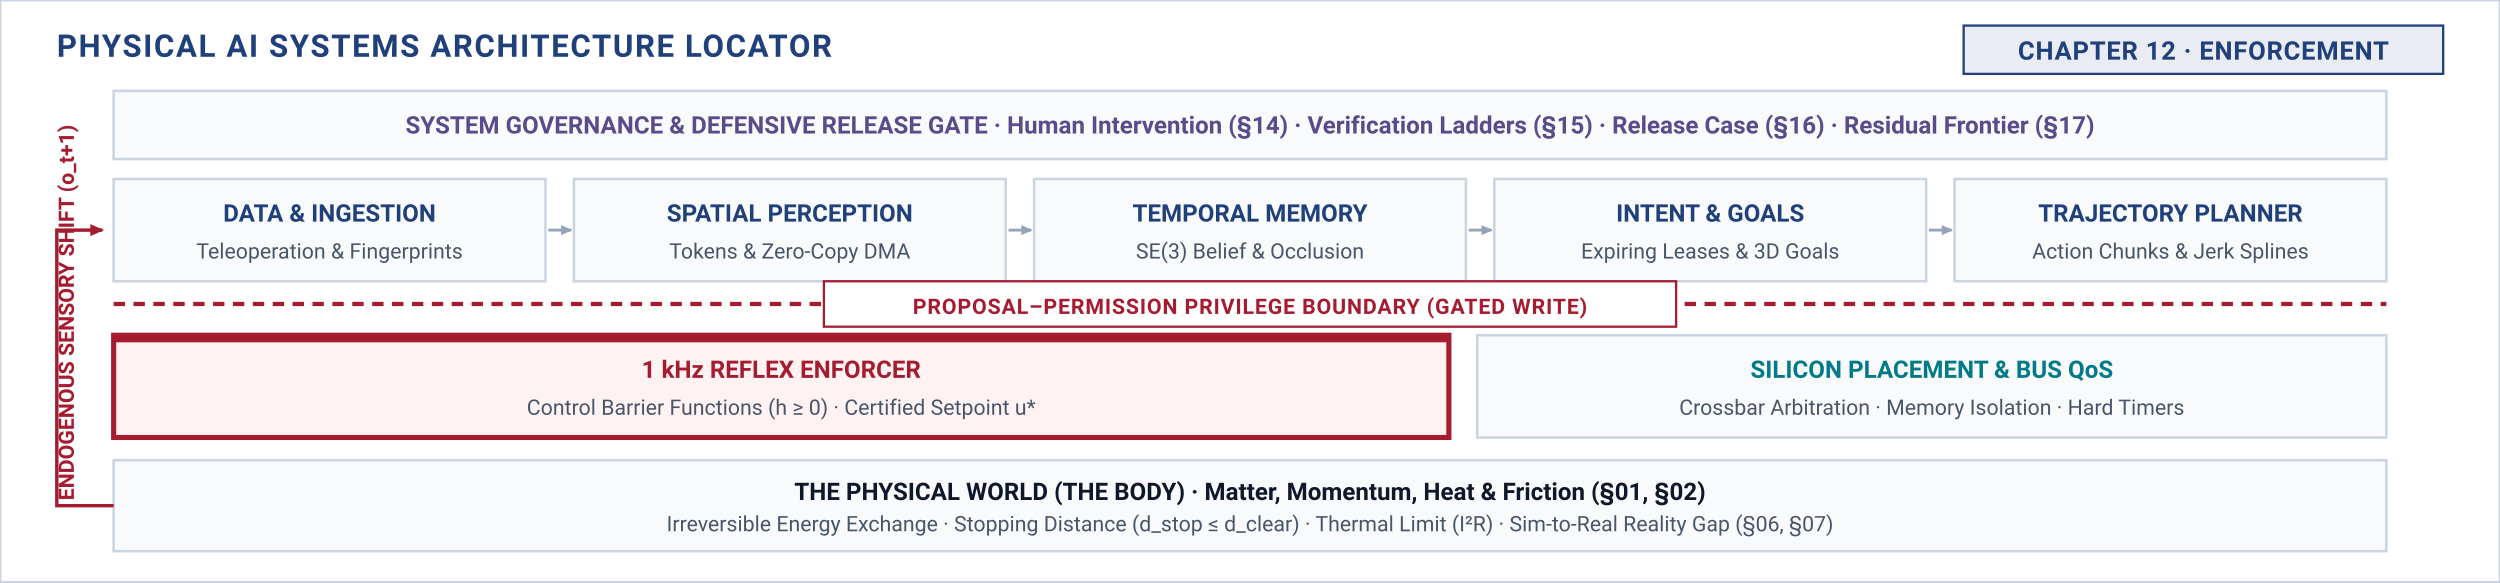
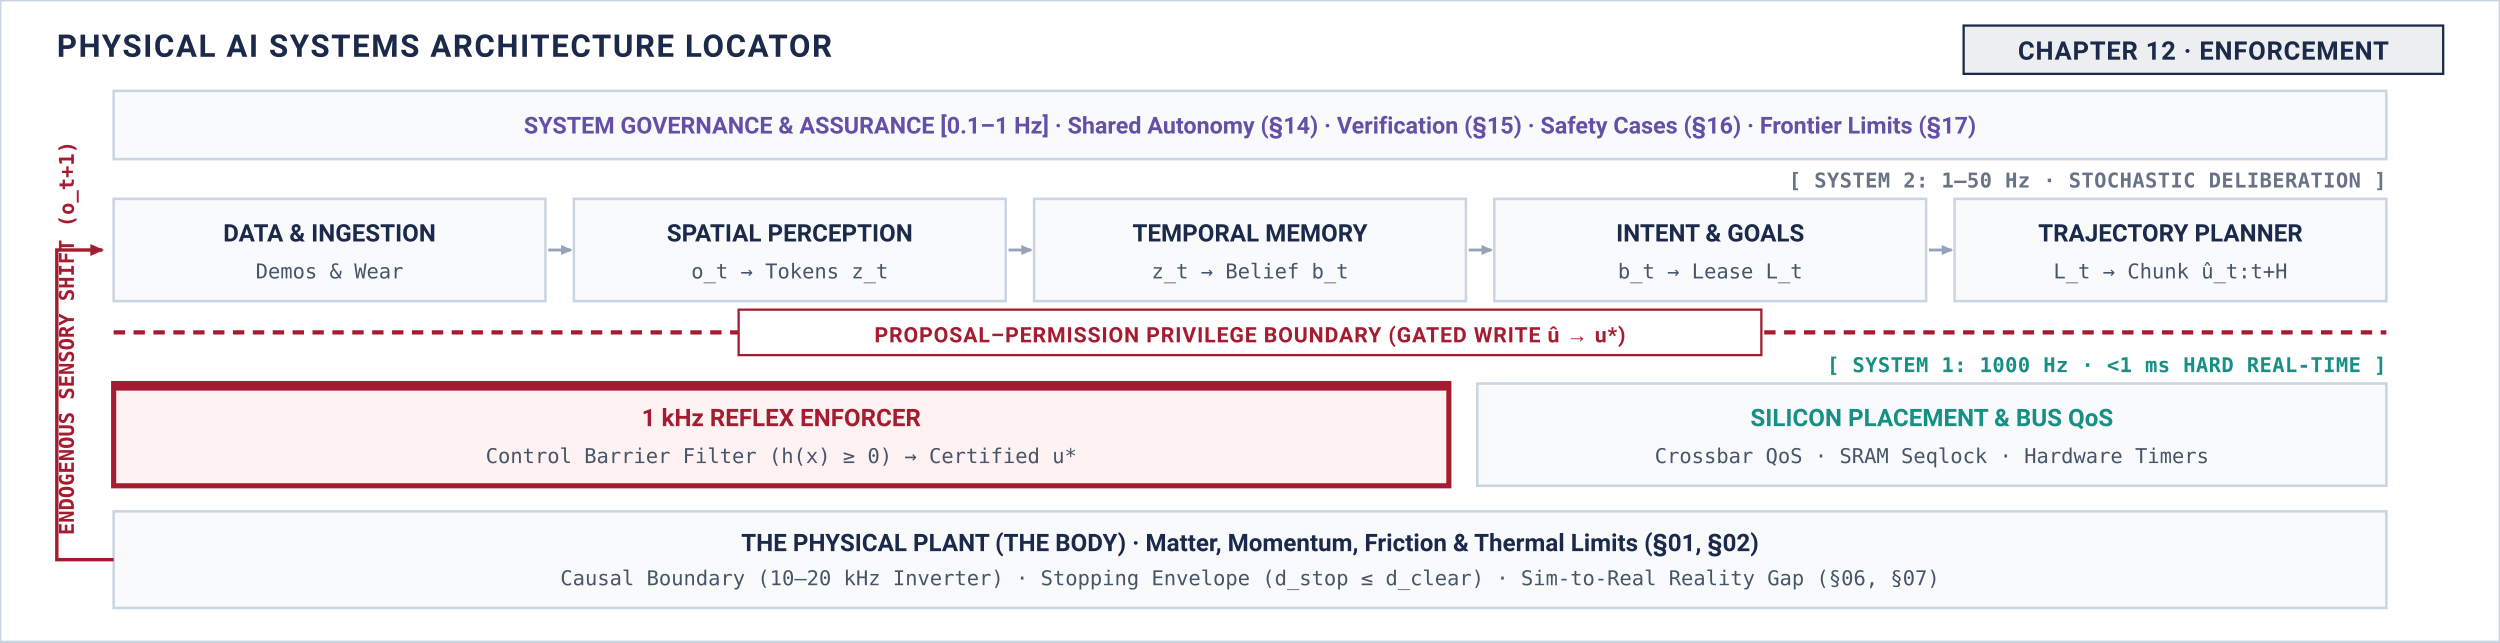
- <svg xmlns="http://www.w3.org/2000/svg" viewBox="0 0 880 205" width="100%" height="100%">
+ <svg xmlns="http://www.w3.org/2000/svg" viewBox="0 0 880 226" width="100%" height="100%">
  <style>
  text { font-family: -apple-system, BlinkMacSystemFont, "Segoe UI", Roboto, "Helvetica Neue", Arial, sans-serif; }
-   .hdr-title { font-size: 11px; font-weight: 700; fill: #1F407A; letter-spacing: 0.05em; }
+   .hdr-title { font-size: 11px; font-weight: 700; fill: #1B2A4A; letter-spacing: 0.05em; }
  .badge-text { font-size: 9px; font-weight: 700; text-anchor: middle; letter-spacing: 0.03em; }
-   .tier-title { font-size: 8.5px; font-weight: 700; fill: #475569; letter-spacing: 0.04em; }
+   .cadence-badge { font-size: 7.2px; font-weight: 700; font-family: "SF Mono", Menlo, Consolas, monospace; letter-spacing: 0.02em; }
  .card-title { font-size: 8.5px; font-weight: 700; text-anchor: middle; }
-   .card-sub { font-size: 7.5px; text-anchor: middle; }
-   .banner-text { font-size: 8.5px; font-weight: 700; text-anchor: middle; }
-   .loop-text { font-size: 7.5px; font-weight: 700; fill: #A51C30; }
+   .card-sub { font-size: 7.2px; text-anchor: middle; font-family: "SF Mono", Menlo, Consolas, monospace; }
+   .banner-text { font-size: 8.2px; font-weight: 700; text-anchor: middle; }
+   .loop-text { font-size: 7.2px; font-weight: 700; fill: #A51C30; font-family: "SF Mono", Menlo, Consolas, monospace; }
  .boundary-text { font-size: 7.5px; font-weight: 700; fill: #A51C30; text-anchor: middle; letter-spacing: 0.04em; }
</style>
  <defs>
    <marker id="arr-navy" viewBox="0 0 10 10" refX="7" refY="5" markerWidth="5" markerHeight="5" orient="auto-start-reverse">
-       <path d="M 0 1.5 L 8 5 L 0 8.5 z" fill="#1F407A" />
+       <path d="M 0 1.5 L 8 5 L 0 8.5 z" fill="#1B2A4A" />
    </marker>
    <marker id="arr-crimson" viewBox="0 0 10 10" refX="7" refY="5" markerWidth="5" markerHeight="5" orient="auto-start-reverse">
      <path d="M 0 1.5 L 8 5 L 0 8.5 z" fill="#A51C30" />
+     </marker>
+     <marker id="arr-teal" viewBox="0 0 10 10" refX="7" refY="5" markerWidth="5" markerHeight="5" orient="auto-start-reverse">
+       <path d="M 0 1.5 L 8 5 L 0 8.5 z" fill="#168F84" />
    </marker>
    <marker id="arr-slate" viewBox="0 0 10 10" refX="7" refY="5" markerWidth="5" markerHeight="5" orient="auto-start-reverse">
      <path d="M 0 1.5 L 8 5 L 0 8.5 z" fill="#94A3B8" />
    </marker>
  </defs>
-   <rect width="880" height="205" fill="#FFFFFF" stroke="#CBD5E1" stroke-width="1" />
+   <rect width="880" height="226" fill="#FFFFFF" stroke="#CBD5E1" stroke-width="1" />
  <text x="20" y="20" class="hdr-title">PHYSICAL AI SYSTEMS ARCHITECTURE LOCATOR</text>
-   <rect x="691.2" y="9" width="168.8" height="17" fill="#1F407A" fill-opacity="0.10" stroke="#1F407A" stroke-width="0.8" />
-   <text x="775.6" y="21" class="badge-text" fill="#1F407A">CHAPTER 12 · ENFORCEMENT</text>
+   <rect x="691.2" y="9" width="168.8" height="17" fill="#1B2A4A" fill-opacity="0.08" stroke="#1B2A4A" stroke-width="0.8" />
+   <text x="775.6" y="21" class="badge-text" fill="#1B2A4A">CHAPTER 12 · ENFORCEMENT</text>
  <rect x="40" y="32" width="800" height="24" fill="#F8FAFC" stroke="#CBD5E1" stroke-width="0.9" />
-   <text x="440" y="47" class="banner-text" fill="#5B4B8A">SYSTEM GOVERNANCE &amp; DEFENSIVE RELEASE GATE · Human Intervention (§14) · Verification Ladders (§15) · Release Case (§16) · Residual Frontier (§17)</text>
-   <rect x="40" y="63" width="152" height="36" fill="#F8FAFC" stroke="#CBD5E1" stroke-width="0.9" />
-   <text x="116.0" y="78" class="card-title" fill="#1F407A">DATA &amp; INGESTION</text>
-   <text x="116.0" y="91" class="card-sub" fill="#475569">Teleoperation &amp; Fingerprints</text>
-   <line x1="193" y1="81.0" x2="201" y2="81.0" stroke="#94A3B8" stroke-width="1.0" marker-end="url(#arr-slate)" />
-   <rect x="202" y="63" width="152" height="36" fill="#F8FAFC" stroke="#CBD5E1" stroke-width="0.9" />
-   <text x="278.0" y="78" class="card-title" fill="#1F407A">SPATIAL PERCEPTION</text>
-   <text x="278.0" y="91" class="card-sub" fill="#475569">Tokens &amp; Zero-Copy DMA</text>
-   <line x1="355" y1="81.0" x2="363" y2="81.0" stroke="#94A3B8" stroke-width="1.0" marker-end="url(#arr-slate)" />
-   <rect x="364" y="63" width="152" height="36" fill="#F8FAFC" stroke="#CBD5E1" stroke-width="0.9" />
-   <text x="440.0" y="78" class="card-title" fill="#1F407A">TEMPORAL MEMORY</text>
-   <text x="440.0" y="91" class="card-sub" fill="#475569">SE(3) Belief &amp; Occlusion</text>
-   <line x1="517" y1="81.0" x2="525" y2="81.0" stroke="#94A3B8" stroke-width="1.0" marker-end="url(#arr-slate)" />
-   <rect x="526" y="63" width="152" height="36" fill="#F8FAFC" stroke="#CBD5E1" stroke-width="0.9" />
-   <text x="602.0" y="78" class="card-title" fill="#1F407A">INTENT &amp; GOALS</text>
-   <text x="602.0" y="91" class="card-sub" fill="#475569">Expiring Leases &amp; 3D Goals</text>
-   <line x1="679" y1="81.0" x2="687" y2="81.0" stroke="#94A3B8" stroke-width="1.0" marker-end="url(#arr-slate)" />
-   <rect x="688" y="63" width="152" height="36" fill="#F8FAFC" stroke="#CBD5E1" stroke-width="0.9" />
-   <text x="764.0" y="78" class="card-title" fill="#1F407A">TRAJECTORY PLANNER</text>
-   <text x="764.0" y="91" class="card-sub" fill="#475569">Action Chunks &amp; Jerk Splines</text>
-   <line x1="40" y1="107" x2="840" y2="107" stroke="#A51C30" stroke-dasharray="4,3" stroke-width="1.5" />
-   <rect x="290" y="99" width="300" height="16" fill="#FFFFFF" stroke="#A51C30" stroke-width="0.8" />
-   <text x="440" y="110.5" class="boundary-text">PROPOSAL–PERMISSION PRIVILEGE BOUNDARY (GATED WRITE)</text>
-   <rect x="40" y="118" width="470" height="36" fill="#FEF2F2" stroke="#A51C30" stroke-width="1.8" />
-   <rect x="40" y="118" width="470" height="2.5" fill="#A51C30" />
-   <text x="275.0" y="133" class="card-title" fill="#A51C30">1 kHz REFLEX ENFORCER</text>
-   <text x="275.0" y="146" class="card-sub" fill="#475569">Control Barrier Functions (h ≥ 0) · Certified Setpoint u*</text>
-   <rect x="520" y="118" width="320" height="36" fill="#F8FAFC" stroke="#CBD5E1" stroke-width="0.9" />
-   <text x="680.0" y="133" class="card-title" fill="#007A87">SILICON PLACEMENT &amp; BUS QoS</text>
-   <text x="680.0" y="146" class="card-sub" fill="#475569">Crossbar Arbitration · Memory Isolation · Hard Timers</text>
-   <rect x="40" y="162" width="800" height="32" fill="#F8FAFC" stroke="#CBD5E1" stroke-width="0.9" />
-   <text x="440" y="176" class="card-title" fill="#0F172A">THE PHYSICAL WORLD (THE BODY) · Matter, Momentum, Heat &amp; Friction (§01, §02)</text>
-   <text x="440" y="187" class="card-sub" fill="#475569">Irreversible Energy Exchange · Stopping Distance (d_stop ≤ d_clear) · Thermal Limit (I²R) · Sim-to-Real Reality Gap (§06, §07)</text>
-   <path d="M 40 178 L 20 178 L 20 81 L 36 81" fill="none" stroke="#A51C30" stroke-width="1.2" marker-end="url(#arr-crimson)" />
-   <text x="26" y="110" class="loop-text" transform="rotate(-90 26,110)" text-anchor="middle">ENDOGENOUS SENSORY SHIFT (o_t+1)</text>
+   <text x="440" y="47" class="banner-text" fill="#6550A8">SYSTEM GOVERNANCE &amp; ASSURANCE [0.1–1 Hz] · Shared Autonomy (§14) · Verification (§15) · Safety Cases (§16) · Frontier Limits (§17)</text>
+   <text x="840" y="66" class="cadence-badge" fill="#687386" text-anchor="end">[ SYSTEM 2: 1–50 Hz · STOCHASTIC DELIBERATION ]</text>
+   <rect x="40" y="70" width="152" height="36" fill="#F8FAFC" stroke="#CBD5E1" stroke-width="0.9" />
+   <text x="116.0" y="85" class="card-title" fill="#1B2A4A">DATA &amp; INGESTION</text>
+   <text x="116.0" y="98" class="card-sub" fill="#475569">Demos &amp; Wear</text>
+   <line x1="193" y1="88.0" x2="201" y2="88.0" stroke="#94A3B8" stroke-width="1.0" marker-end="url(#arr-slate)" />
+   <rect x="202" y="70" width="152" height="36" fill="#F8FAFC" stroke="#CBD5E1" stroke-width="0.9" />
+   <text x="278.0" y="85" class="card-title" fill="#1B2A4A">SPATIAL PERCEPTION</text>
+   <text x="278.0" y="98" class="card-sub" fill="#475569">o_t → Tokens z_t</text>
+   <line x1="355" y1="88.0" x2="363" y2="88.0" stroke="#94A3B8" stroke-width="1.0" marker-end="url(#arr-slate)" />
+   <rect x="364" y="70" width="152" height="36" fill="#F8FAFC" stroke="#CBD5E1" stroke-width="0.9" />
+   <text x="440.0" y="85" class="card-title" fill="#1B2A4A">TEMPORAL MEMORY</text>
+   <text x="440.0" y="98" class="card-sub" fill="#475569">z_t → Belief b_t</text>
+   <line x1="517" y1="88.0" x2="525" y2="88.0" stroke="#94A3B8" stroke-width="1.0" marker-end="url(#arr-slate)" />
+   <rect x="526" y="70" width="152" height="36" fill="#F8FAFC" stroke="#CBD5E1" stroke-width="0.9" />
+   <text x="602.0" y="85" class="card-title" fill="#1B2A4A">INTENT &amp; GOALS</text>
+   <text x="602.0" y="98" class="card-sub" fill="#475569">b_t → Lease L_t</text>
+   <line x1="679" y1="88.0" x2="687" y2="88.0" stroke="#94A3B8" stroke-width="1.0" marker-end="url(#arr-slate)" />
+   <rect x="688" y="70" width="152" height="36" fill="#F8FAFC" stroke="#CBD5E1" stroke-width="0.9" />
+   <text x="764.0" y="85" class="card-title" fill="#1B2A4A">TRAJECTORY PLANNER</text>
+   <text x="764.0" y="98" class="card-sub" fill="#475569">L_t → Chunk û_t:t+H</text>
+   <line x1="40" y1="117" x2="840" y2="117" stroke="#A51C30" stroke-dasharray="4,3" stroke-width="1.5" />
+   <rect x="260" y="109" width="360" height="16" fill="#FFFFFF" stroke="#A51C30" stroke-width="0.8" />
+   <text x="440" y="120.5" class="boundary-text">PROPOSAL–PERMISSION PRIVILEGE BOUNDARY (GATED WRITE û → u*)</text>
+   <text x="840" y="131" class="cadence-badge" fill="#168F84" text-anchor="end">[ SYSTEM 1: 1000 Hz · &lt;1 ms HARD REAL-TIME ]</text>
+   <rect x="40" y="135" width="470" height="36" fill="#FEF2F2" stroke="#A51C30" stroke-width="1.8" />
+   <rect x="40" y="135" width="470" height="2.5" fill="#A51C30" />
+   <text x="275.0" y="150" class="card-title" fill="#A51C30">1 kHz REFLEX ENFORCER</text>
+   <text x="275.0" y="163" class="card-sub" fill="#475569">Control Barrier Filter (h(x) ≥ 0) → Certified u*</text>
+   <rect x="520" y="135" width="320" height="36" fill="#F8FAFC" stroke="#CBD5E1" stroke-width="0.9" />
+   <text x="680.0" y="150" class="card-title" fill="#168F84">SILICON PLACEMENT &amp; BUS QoS</text>
+   <text x="680.0" y="163" class="card-sub" fill="#475569">Crossbar QoS · SRAM Seqlock · Hardware Timers</text>
+   <rect x="40" y="180" width="800" height="34" fill="#F8FAFC" stroke="#CBD5E1" stroke-width="0.9" />
+   <text x="440" y="194" class="card-title" fill="#1B2A4A">THE PHYSICAL PLANT (THE BODY) · Matter, Momentum, Friction &amp; Thermal Limits (§01, §02)</text>
+   <text x="440" y="206" class="card-sub" fill="#475569">Causal Boundary (10–20 kHz Inverter) · Stopping Envelope (d_stop ≤ d_clear) · Sim-to-Real Reality Gap (§06, §07)</text>
+   <path d="M 40 197 L 20 197 L 20 88 L 36 88" fill="none" stroke="#A51C30" stroke-width="1.2" marker-end="url(#arr-crimson)" />
+   <text x="26" y="119" class="loop-text" transform="rotate(-90 26,119)" text-anchor="middle">ENDOGENOUS SENSORY SHIFT (o_t+1)</text>
</svg>
